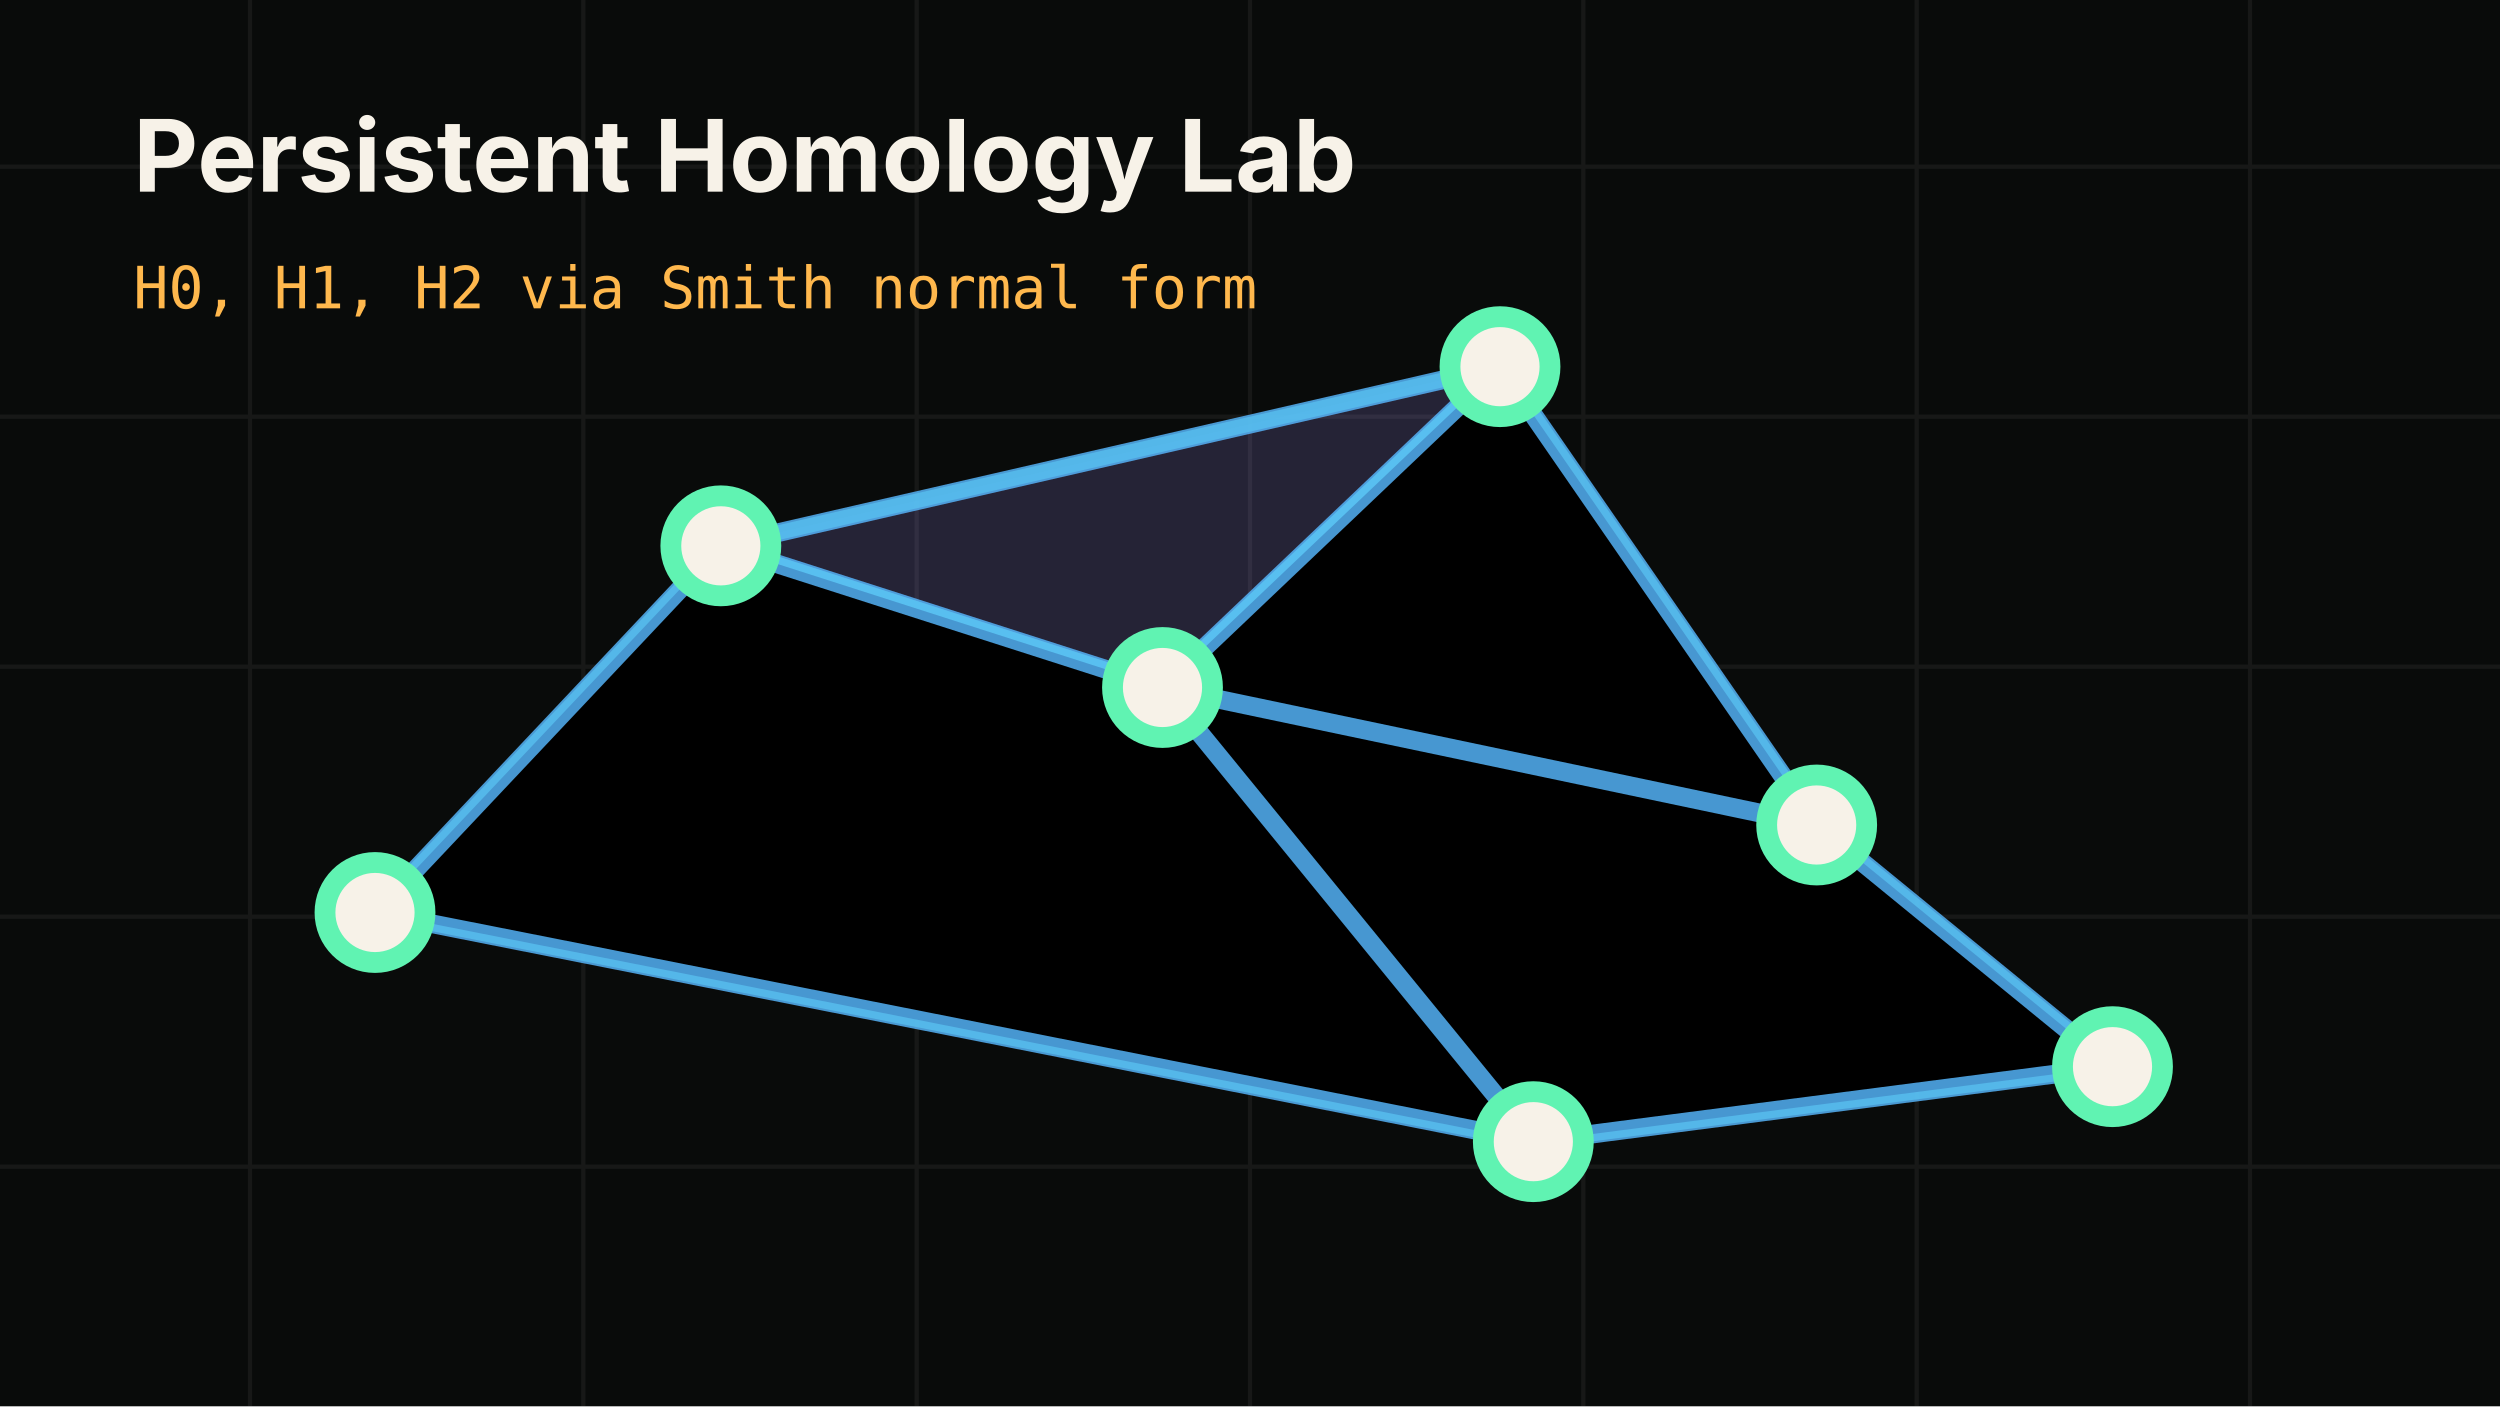
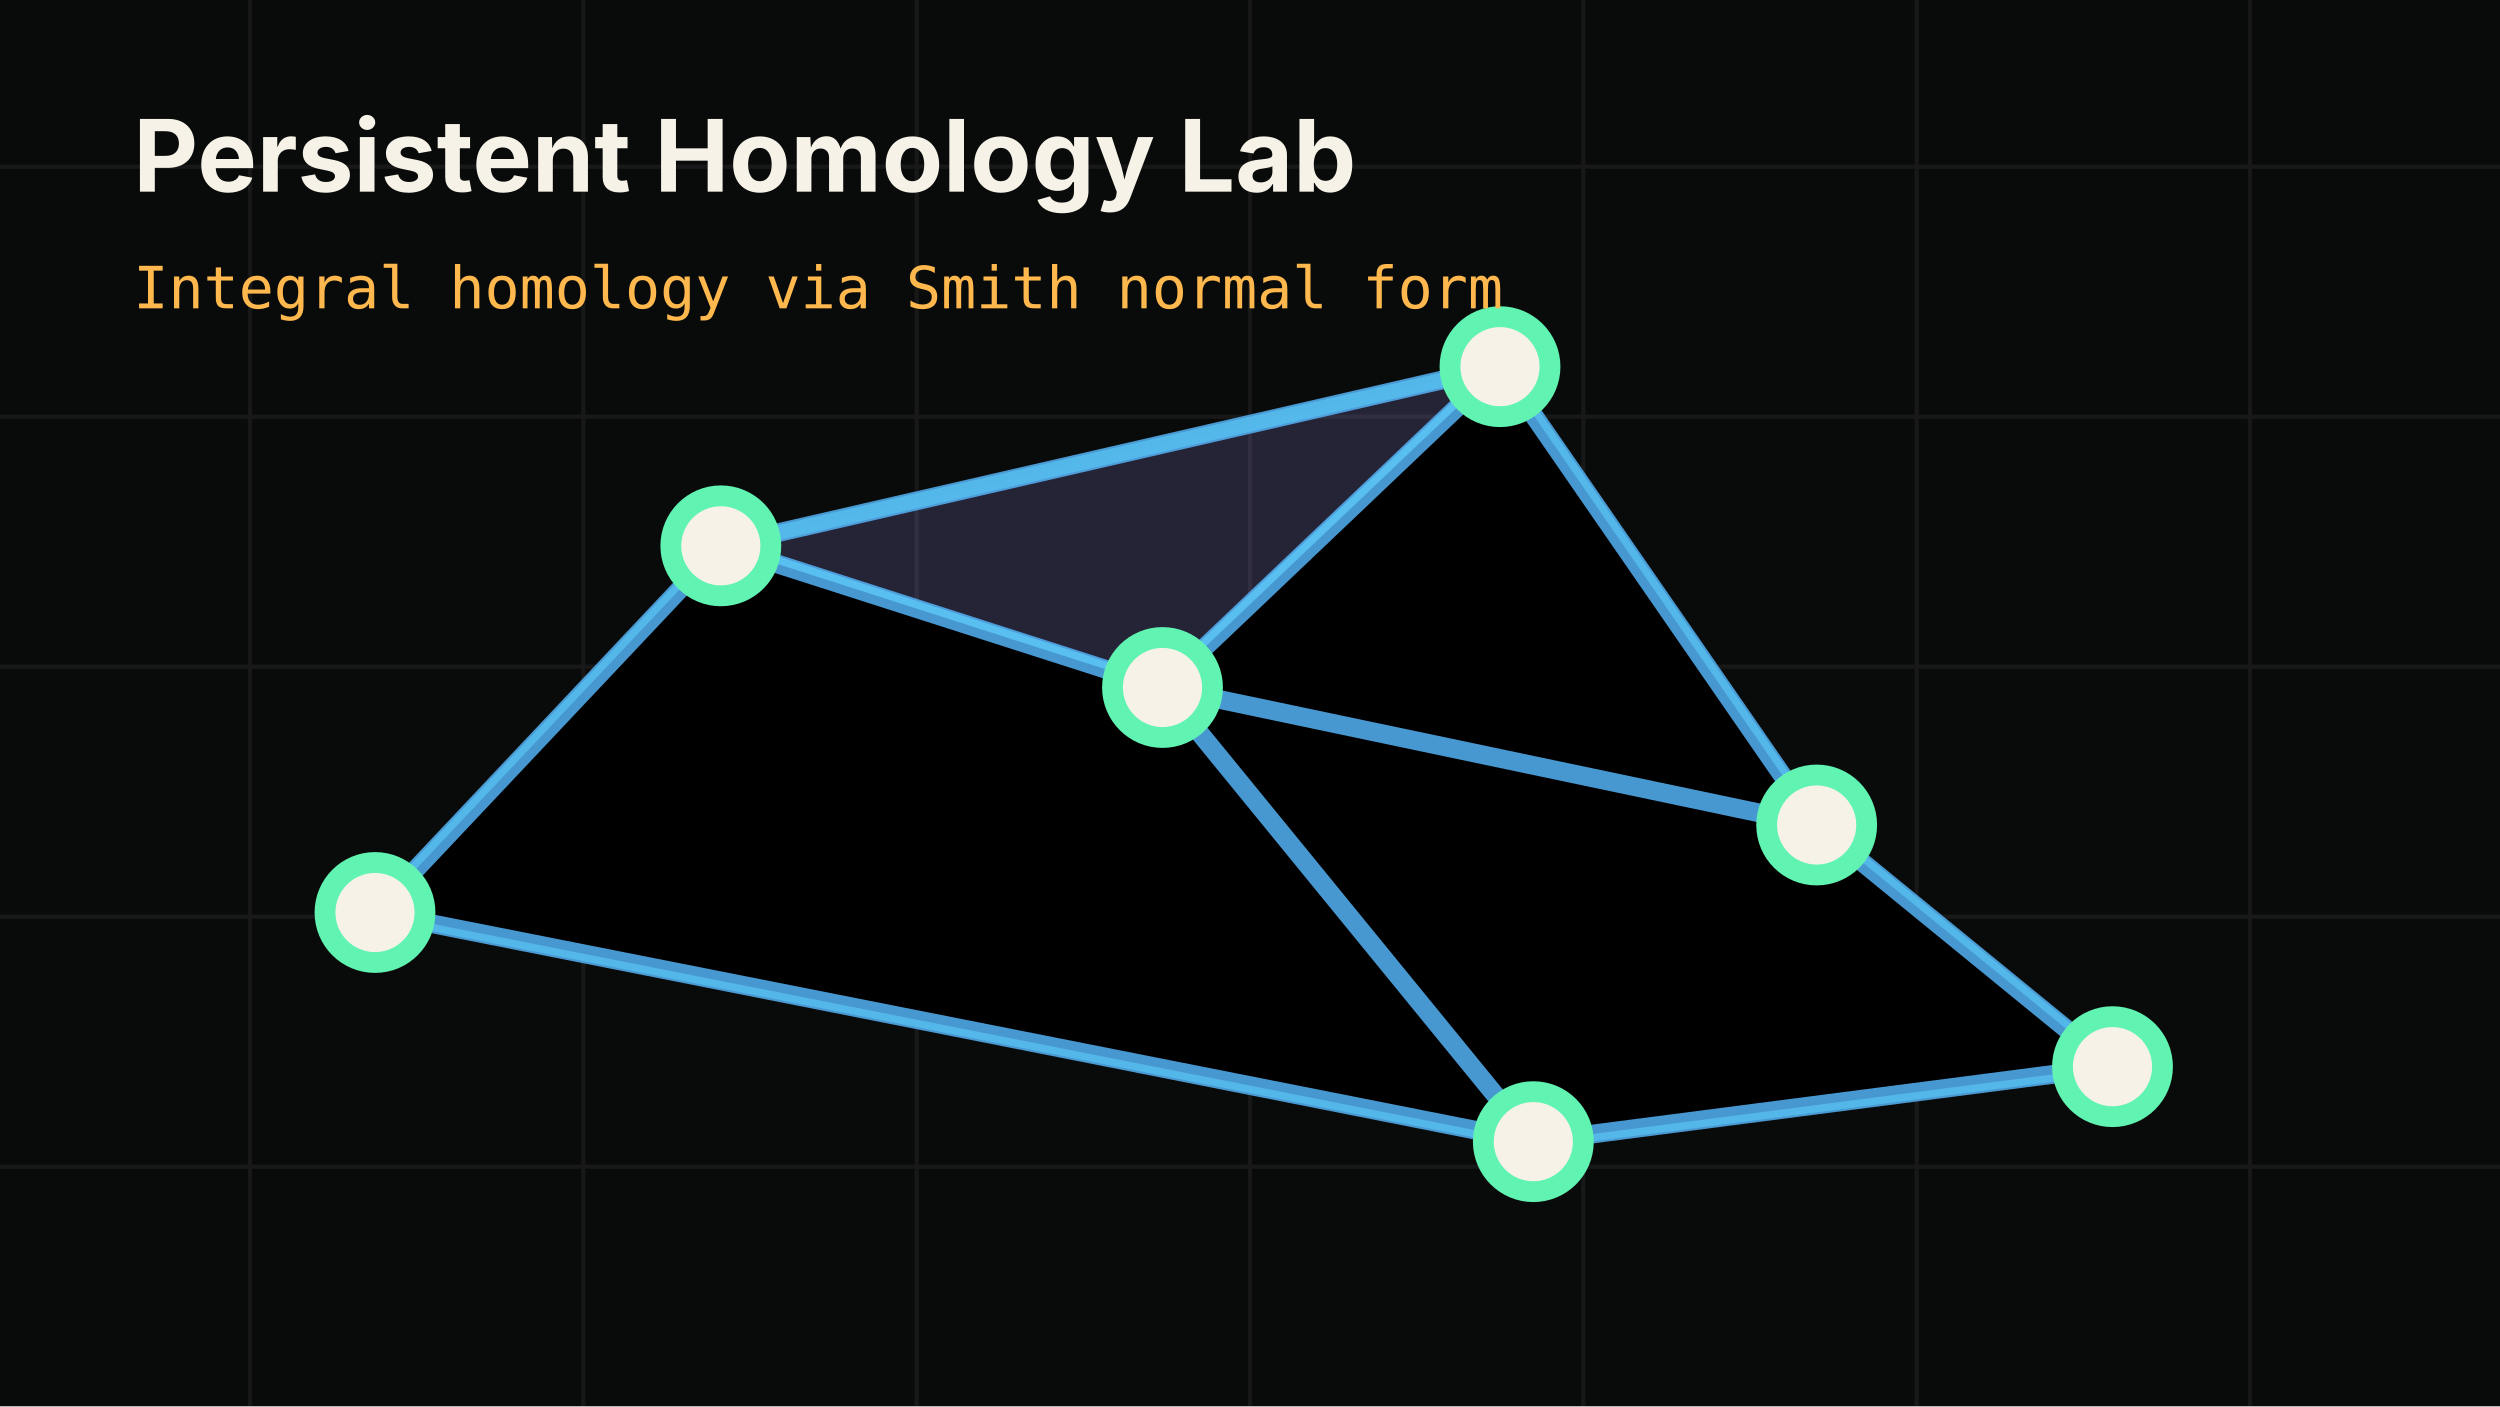
<svg xmlns="http://www.w3.org/2000/svg" viewBox="0 0 1200 675" role="img" aria-label="Stylized Vietoris-Rips complex">
  <rect width="1200" height="675" fill="#090b0a" />
  <path d="M0 80h1200M0 200h1200M0 320h1200M0 440h1200M0 560h1200M120 0v675M280 0v675M440 0v675M600 0v675M760 0v675M920 0v675M1080 0v675" stroke="#ffffff" stroke-opacity=".055" stroke-width="2" />
  <g fill="#a993ff" fill-opacity=".18" stroke="#60f3b2" stroke-opacity=".72" stroke-width="7">
    <path d="M180 438 346 262 558 330Z" />
    <path d="M558 330 720 176 872 396Z" />
    <path d="M346 262 720 176 558 330Z" />
    <path d="M180 438 558 330 736 548Z" />
    <path d="M736 548 872 396 1014 512Z" />
  </g>
  <g stroke="#57b8ff" stroke-opacity=".82" stroke-width="9" stroke-linecap="round">
    <path d="M180 438 346 262 558 330 720 176 872 396 1014 512 736 548 180 438" />
    <path d="M346 262 720 176" />
    <path d="M558 330 872 396" />
    <path d="M558 330 736 548" />
  </g>
  <g fill="#f7f2e8" stroke="#60f3b2" stroke-width="10">
    <circle cx="180" cy="438" r="24" />
    <circle cx="346" cy="262" r="24" />
    <circle cx="558" cy="330" r="24" />
    <circle cx="720" cy="176" r="24" />
    <circle cx="872" cy="396" r="24" />
    <circle cx="1014" cy="512" r="24" />
    <circle cx="736" cy="548" r="24" />
  </g>
  <text x="64" y="92" fill="#f7f2e8" font-family="Inter, system-ui, sans-serif" font-size="48" font-weight="700">Persistent Homology Lab</text>
-   <text x="64" y="148" fill="#ffb84d" font-family="ui-monospace, SFMono-Regular, monospace" font-size="28">H0, H1, H2 via Smith normal form</text>
+   <text x="64" y="148" fill="#ffb84d" font-family="ui-monospace, SFMono-Regular, monospace" font-size="28">Integral homology via Smith normal form</text>
</svg>
